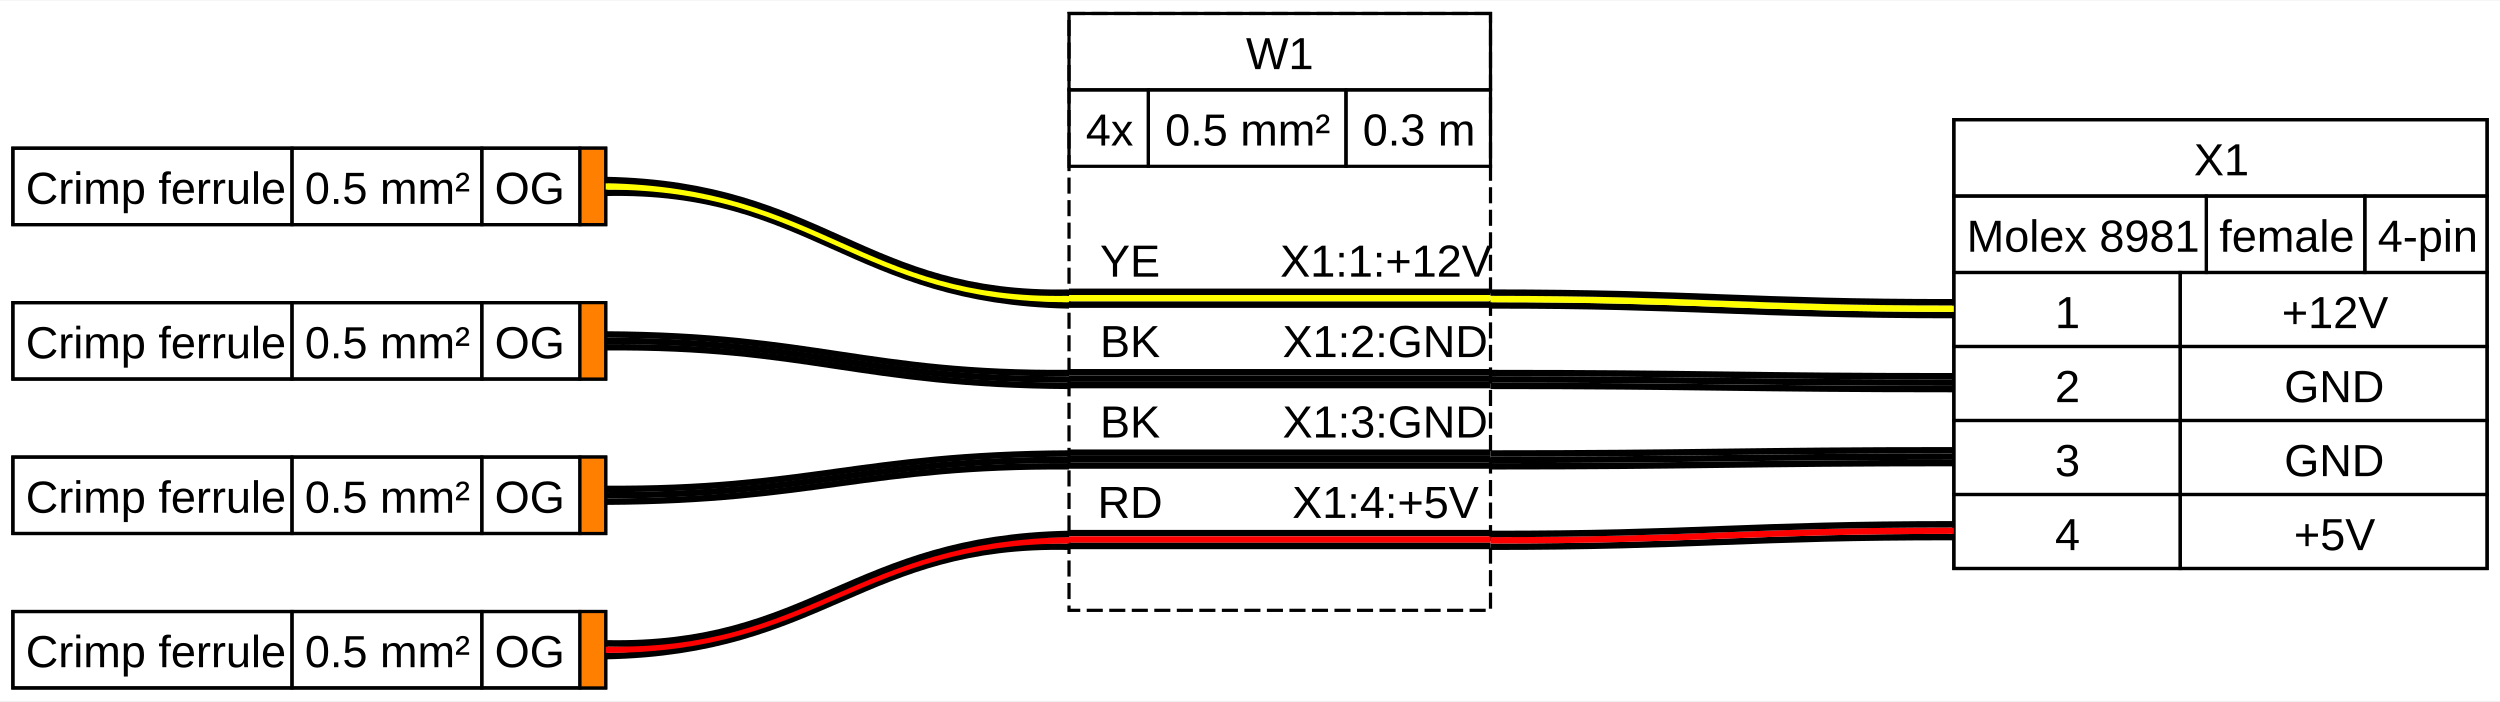
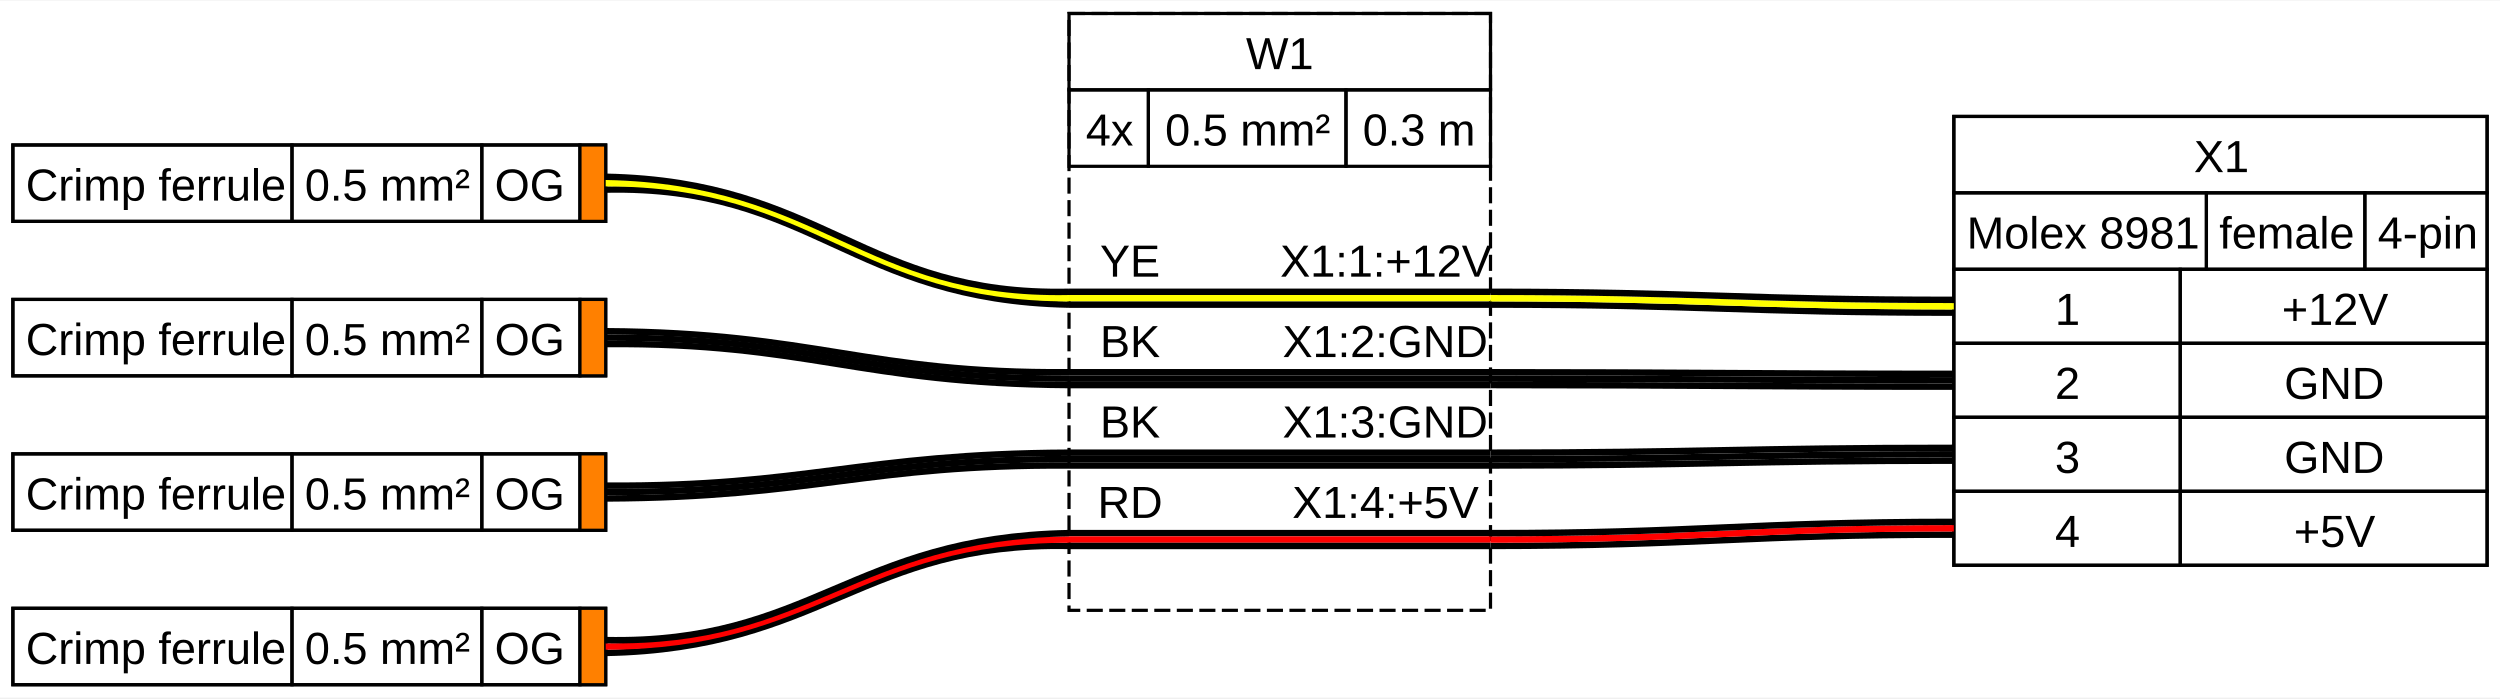
- <svg xmlns="http://www.w3.org/2000/svg" width="777pt" height="218pt" viewBox="0.00 0.00 777.00 217.62">
-   <g id="graph0" class="graph" transform="scale(1 1) rotate(0) translate(4 213.62)">
-     <polygon fill="#ffffff" stroke="none" points="-4,4 -4,-213.62 773,-213.62 773,4 -4,4" />
+ <svg xmlns="http://www.w3.org/2000/svg" width="777pt" height="217pt" viewBox="0.00 0.00 777.00 216.62">
+   <g id="graph0" class="graph" transform="scale(1 1) rotate(0) translate(4 212.62)">
+     <polygon fill="#ffffff" stroke="none" points="-4,4 -4,-212.62 773,-212.62 773,4 -4,4" />
    <g id="node1" class="node">
      <polygon fill="#ffffff" stroke="black" points="184.25,-167.75 0,-167.75 0,-144 184.25,-144 184.25,-167.75" />
      <polygon fill="none" stroke="black" points="0,-144 0,-167.75 86.75,-167.75 86.75,-144 0,-144" />
      <text text-anchor="start" x="4" y="-150.45" font-family="arial" font-size="14.00">Crimp ferrule</text>
      <polygon fill="none" stroke="black" points="86.75,-144 86.75,-167.75 145.75,-167.75 145.75,-144 86.75,-144" />
      <text text-anchor="start" x="90.75" y="-150.45" font-family="arial" font-size="14.00">0.5 mm²</text>
      <polygon fill="none" stroke="black" points="145.75,-144 145.75,-167.75 176.25,-167.75 176.25,-144 145.75,-144" />
      <text text-anchor="start" x="149.75" y="-150.45" font-family="arial" font-size="14.00">OG</text>
      <polygon fill="#ff8000" stroke="none" points="176.25,-144 176.25,-167.75 184.25,-167.75 184.25,-144 176.25,-144" />
      <polygon fill="none" stroke="black" points="176.25,-144 176.25,-167.75 184.25,-167.75 184.25,-144 176.25,-144" />
    </g>
    <g id="node6" class="node">
-       <polygon fill="#ffffff" stroke="black" stroke-dasharray="5,2" points="459.25,-209.62 328.25,-209.62 328.25,-24.12 459.25,-24.12 459.25,-209.62" />
-       <polygon fill="none" stroke="black" points="328.25,-185.88 328.25,-209.62 459.25,-209.62 459.25,-185.88 328.25,-185.88" />
-       <text text-anchor="start" x="383.25" y="-192.32" font-family="arial" font-size="14.00">W1</text>
-       <polygon fill="none" stroke="black" points="328.25,-162.12 328.25,-185.88 352.92,-185.88 352.92,-162.12 328.25,-162.12" />
-       <text text-anchor="start" x="333.46" y="-168.57" font-family="arial" font-size="14.00">4x</text>
-       <polygon fill="none" stroke="black" points="352.92,-162.12 352.92,-185.88 414.33,-185.88 414.33,-162.12 352.92,-162.12" />
-       <text text-anchor="start" x="358.12" y="-168.57" font-family="arial" font-size="14.00">0.5 mm²</text>
-       <polygon fill="none" stroke="black" points="414.33,-162.12 414.33,-185.88 459.25,-185.88 459.25,-162.12 414.33,-162.12" />
-       <text text-anchor="start" x="419.54" y="-168.57" font-family="arial" font-size="14.00">0.3 m</text>
-       <text text-anchor="start" x="329.88" y="-146.82" font-family="arial" font-size="14.00"> </text>
-       <text text-anchor="start" x="337.88" y="-127.83" font-family="arial" font-size="14.00">     YE    </text>
-       <text text-anchor="start" x="393.88" y="-127.83" font-family="arial" font-size="14.00">X1:1:+12V</text>
-       <polygon fill="#000000" stroke="none" points="328.25,-122.12 328.25,-124.12 459.25,-124.12 459.25,-122.12 328.25,-122.12" />
-       <polygon fill="#ffff00" stroke="none" points="328.25,-120.12 328.25,-122.12 459.25,-122.12 459.25,-120.12 328.25,-120.12" />
-       <polygon fill="#000000" stroke="none" points="328.25,-118.12 328.25,-120.12 459.25,-120.12 459.25,-118.12 328.25,-118.12" />
-       <text text-anchor="start" x="337.88" y="-102.83" font-family="arial" font-size="14.00">     BK    </text>
-       <text text-anchor="start" x="394.62" y="-102.83" font-family="arial" font-size="14.00">X1:2:GND</text>
-       <polygon fill="#000000" stroke="none" points="328.25,-97.12 328.25,-99.12 459.25,-99.12 459.25,-97.12 328.25,-97.12" />
-       <polygon fill="#000000" stroke="none" points="328.25,-95.12 328.25,-97.12 459.25,-97.12 459.25,-95.12 328.25,-95.12" />
-       <polygon fill="#000000" stroke="none" points="328.25,-93.12 328.25,-95.12 459.25,-95.12 459.25,-93.12 328.25,-93.12" />
-       <text text-anchor="start" x="337.88" y="-77.83" font-family="arial" font-size="14.00">     BK    </text>
-       <text text-anchor="start" x="394.62" y="-77.83" font-family="arial" font-size="14.00">X1:3:GND</text>
-       <polygon fill="#000000" stroke="none" points="328.25,-72.12 328.25,-74.12 459.25,-74.12 459.25,-72.12 328.25,-72.12" />
-       <polygon fill="#000000" stroke="none" points="328.25,-70.12 328.25,-72.12 459.25,-72.12 459.25,-70.12 328.25,-70.12" />
-       <polygon fill="#000000" stroke="none" points="328.25,-68.12 328.25,-70.12 459.25,-70.12 459.25,-68.12 328.25,-68.12" />
-       <text text-anchor="start" x="337.12" y="-52.83" font-family="arial" font-size="14.00">     RD    </text>
-       <text text-anchor="start" x="397.62" y="-52.83" font-family="arial" font-size="14.00">X1:4:+5V</text>
-       <polygon fill="#000000" stroke="none" points="328.25,-47.12 328.25,-49.12 459.25,-49.12 459.25,-47.12 328.25,-47.12" />
-       <polygon fill="#ff0000" stroke="none" points="328.25,-45.12 328.25,-47.12 459.25,-47.12 459.25,-45.12 328.25,-45.12" />
-       <polygon fill="#000000" stroke="none" points="328.25,-43.12 328.25,-45.12 459.25,-45.12 459.25,-43.12 328.25,-43.12" />
-       <text text-anchor="start" x="329.88" y="-27.82" font-family="arial" font-size="14.00"> </text>
+       <polygon fill="#ffffff" stroke="black" stroke-dasharray="5,2" points="459.25,-208.62 328.25,-208.62 328.25,-23.12 459.25,-23.12 459.25,-208.62" />
+       <polygon fill="none" stroke="black" points="328.25,-184.88 328.25,-208.62 459.25,-208.62 459.25,-184.88 328.25,-184.88" />
+       <text text-anchor="start" x="383.25" y="-191.32" font-family="arial" font-size="14.00">W1</text>
+       <polygon fill="none" stroke="black" points="328.25,-161.12 328.25,-184.88 352.92,-184.88 352.92,-161.12 328.25,-161.12" />
+       <text text-anchor="start" x="333.46" y="-167.57" font-family="arial" font-size="14.00">4x</text>
+       <polygon fill="none" stroke="black" points="352.92,-161.12 352.92,-184.88 414.33,-184.88 414.33,-161.12 352.92,-161.12" />
+       <text text-anchor="start" x="358.12" y="-167.57" font-family="arial" font-size="14.00">0.5 mm²</text>
+       <polygon fill="none" stroke="black" points="414.33,-161.12 414.33,-184.88 459.25,-184.88 459.25,-161.12 414.33,-161.12" />
+       <text text-anchor="start" x="419.54" y="-167.57" font-family="arial" font-size="14.00">0.3 m</text>
+       <text text-anchor="start" x="329.88" y="-145.82" font-family="arial" font-size="14.00"> </text>
+       <text text-anchor="start" x="337.88" y="-126.83" font-family="arial" font-size="14.00">     YE    </text>
+       <text text-anchor="start" x="393.88" y="-126.83" font-family="arial" font-size="14.00">X1:1:+12V</text>
+       <polygon fill="#000000" stroke="none" points="328.25,-121.12 328.25,-123.12 459.25,-123.12 459.25,-121.12 328.25,-121.12" />
+       <polygon fill="#ffff00" stroke="none" points="328.25,-119.12 328.25,-121.12 459.25,-121.12 459.25,-119.12 328.25,-119.12" />
+       <polygon fill="#000000" stroke="none" points="328.25,-117.12 328.25,-119.12 459.25,-119.12 459.25,-117.12 328.25,-117.12" />
+       <text text-anchor="start" x="337.88" y="-101.83" font-family="arial" font-size="14.00">     BK    </text>
+       <text text-anchor="start" x="394.62" y="-101.83" font-family="arial" font-size="14.00">X1:2:GND</text>
+       <polygon fill="#000000" stroke="none" points="328.25,-96.12 328.25,-98.12 459.25,-98.12 459.25,-96.12 328.25,-96.12" />
+       <polygon fill="#000000" stroke="none" points="328.25,-94.12 328.25,-96.12 459.25,-96.12 459.25,-94.12 328.25,-94.12" />
+       <polygon fill="#000000" stroke="none" points="328.25,-92.12 328.25,-94.12 459.25,-94.12 459.25,-92.12 328.25,-92.12" />
+       <text text-anchor="start" x="337.88" y="-76.83" font-family="arial" font-size="14.00">     BK    </text>
+       <text text-anchor="start" x="394.62" y="-76.83" font-family="arial" font-size="14.00">X1:3:GND</text>
+       <polygon fill="#000000" stroke="none" points="328.25,-71.12 328.25,-73.12 459.25,-73.12 459.25,-71.12 328.25,-71.12" />
+       <polygon fill="#000000" stroke="none" points="328.25,-69.12 328.25,-71.12 459.25,-71.12 459.25,-69.12 328.25,-69.12" />
+       <polygon fill="#000000" stroke="none" points="328.25,-67.12 328.25,-69.12 459.25,-69.12 459.25,-67.12 328.25,-67.12" />
+       <text text-anchor="start" x="337.12" y="-51.83" font-family="arial" font-size="14.00">     RD    </text>
+       <text text-anchor="start" x="397.62" y="-51.83" font-family="arial" font-size="14.00">X1:4:+5V</text>
+       <polygon fill="#000000" stroke="none" points="328.25,-46.12 328.25,-48.12 459.25,-48.12 459.25,-46.12 328.25,-46.12" />
+       <polygon fill="#ff0000" stroke="none" points="328.25,-44.12 328.25,-46.12 459.25,-46.12 459.25,-44.12 328.25,-44.12" />
+       <polygon fill="#000000" stroke="none" points="328.25,-42.12 328.25,-44.12 459.25,-44.12 459.25,-42.12 328.25,-42.12" />
+       <text text-anchor="start" x="329.88" y="-26.82" font-family="arial" font-size="14.00"> </text>
    </g>
    <g id="edge1" class="edge">
-       <path fill="none" stroke="#000000" stroke-width="2" d="M184.25,-153.88C248.23,-155.21 260.5,-120.21 328.25,-118.88" />
-       <path fill="none" stroke="#ffff00" stroke-width="2" d="M184.25,-155.88C250.11,-155.88 262.39,-120.88 328.25,-120.88" />
-       <path fill="none" stroke="#000000" stroke-width="2" d="M184.25,-157.87C252,-156.54 264.27,-121.54 328.25,-122.87" />
+       <path fill="none" stroke="#000000" stroke-width="2" d="M184.25,-153.88C248.3,-155.23 260.41,-119.48 328.25,-118.13" />
+       <path fill="none" stroke="#ffff00" stroke-width="2" d="M184.25,-155.88C250.19,-155.88 262.31,-120.12 328.25,-120.13" />
+       <path fill="none" stroke="#000000" stroke-width="2" d="M184.25,-157.87C252.09,-156.52 264.2,-120.77 328.25,-122.12" />
    </g>
    <g id="node2" class="node">
      <polygon fill="#ffffff" stroke="black" points="184.25,-119.75 0,-119.75 0,-96 184.25,-96 184.25,-119.75" />
      <polygon fill="none" stroke="black" points="0,-96 0,-119.75 86.75,-119.75 86.75,-96 0,-96" />
      <text text-anchor="start" x="4" y="-102.45" font-family="arial" font-size="14.00">Crimp ferrule</text>
      <polygon fill="none" stroke="black" points="86.75,-96 86.75,-119.75 145.75,-119.75 145.75,-96 86.75,-96" />
      <text text-anchor="start" x="90.75" y="-102.45" font-family="arial" font-size="14.00">0.5 mm²</text>
      <polygon fill="none" stroke="black" points="145.75,-96 145.75,-119.75 176.25,-119.75 176.25,-96 145.75,-96" />
      <text text-anchor="start" x="149.75" y="-102.45" font-family="arial" font-size="14.00">OG</text>
      <polygon fill="#ff8000" stroke="none" points="176.25,-96 176.25,-119.75 184.25,-119.75 184.25,-96 176.25,-96" />
      <polygon fill="none" stroke="black" points="176.25,-96 176.25,-119.75 184.25,-119.75 184.25,-96 176.25,-96" />
    </g>
    <g id="edge3" class="edge">
-       <path fill="none" stroke="#000000" stroke-width="2" d="M184.25,-105.88C247.25,-106.29 262.81,-94.29 328.25,-93.88" />
-       <path fill="none" stroke="#000000" stroke-width="2" d="M184.25,-107.87C248.47,-107.87 264.03,-95.87 328.25,-95.87" />
-       <path fill="none" stroke="#000000" stroke-width="2" d="M184.25,-109.87C249.69,-109.46 265.25,-97.46 328.25,-97.87" />
+       <path fill="none" stroke="#000000" stroke-width="2" d="M184.25,-105.88C247.23,-106.33 262.73,-93.58 328.25,-93.13" />
+       <path fill="none" stroke="#000000" stroke-width="2" d="M184.25,-107.88C248.5,-107.88 264,-95.12 328.25,-95.13" />
+       <path fill="none" stroke="#000000" stroke-width="2" d="M184.25,-109.87C249.77,-109.42 265.27,-96.67 328.25,-97.12" />
    </g>
    <g id="node3" class="node">
      <polygon fill="#ffffff" stroke="black" points="184.25,-71.75 0,-71.75 0,-48 184.25,-48 184.25,-71.75" />
      <polygon fill="none" stroke="black" points="0,-48 0,-71.75 86.75,-71.75 86.75,-48 0,-48" />
      <text text-anchor="start" x="4" y="-54.45" font-family="arial" font-size="14.00">Crimp ferrule</text>
      <polygon fill="none" stroke="black" points="86.75,-48 86.75,-71.75 145.75,-71.75 145.75,-48 86.75,-48" />
      <text text-anchor="start" x="90.75" y="-54.45" font-family="arial" font-size="14.00">0.5 mm²</text>
      <polygon fill="none" stroke="black" points="145.75,-48 145.75,-71.75 176.25,-71.75 176.25,-48 145.75,-48" />
      <text text-anchor="start" x="149.75" y="-54.45" font-family="arial" font-size="14.00">OG</text>
      <polygon fill="#ff8000" stroke="none" points="176.25,-48 176.25,-71.75 184.25,-71.75 184.25,-48 176.25,-48" />
      <polygon fill="none" stroke="black" points="176.25,-48 176.25,-71.75 184.25,-71.75 184.25,-48 176.25,-48" />
    </g>
    <g id="edge5" class="edge">
-       <path fill="none" stroke="#000000" stroke-width="2" d="M184.25,-57.88C249.59,-58.24 265.21,-69.24 328.25,-68.88" />
-       <path fill="none" stroke="#000000" stroke-width="2" d="M184.25,-59.88C248.44,-59.88 264.06,-70.87 328.25,-70.88" />
-       <path fill="none" stroke="#000000" stroke-width="2" d="M184.25,-61.87C247.29,-61.51 262.91,-72.51 328.25,-72.87" />
+       <path fill="none" stroke="#000000" stroke-width="2" d="M184.25,-57.88C249.51,-58.2 265.18,-68.45 328.25,-68.13" />
+       <path fill="none" stroke="#000000" stroke-width="2" d="M184.25,-59.87C248.41,-59.88 264.09,-70.12 328.25,-70.13" />
+       <path fill="none" stroke="#000000" stroke-width="2" d="M184.25,-61.87C247.32,-61.55 262.99,-71.8 328.25,-72.12" />
    </g>
    <g id="node4" class="node">
      <polygon fill="#ffffff" stroke="black" points="184.25,-23.75 0,-23.75 0,0 184.25,0 184.25,-23.75" />
      <polygon fill="none" stroke="black" points="0,0 0,-23.75 86.75,-23.75 86.75,0 0,0" />
      <text text-anchor="start" x="4" y="-6.45" font-family="arial" font-size="14.00">Crimp ferrule</text>
      <polygon fill="none" stroke="black" points="86.75,0 86.75,-23.75 145.75,-23.75 145.75,0 86.75,0" />
      <text text-anchor="start" x="90.75" y="-6.45" font-family="arial" font-size="14.00">0.5 mm²</text>
      <polygon fill="none" stroke="black" points="145.75,0 145.75,-23.75 176.25,-23.75 176.25,0 145.75,0" />
      <text text-anchor="start" x="149.75" y="-6.45" font-family="arial" font-size="14.00">OG</text>
      <polygon fill="#ff8000" stroke="none" points="176.25,0 176.25,-23.75 184.25,-23.75 184.25,0 176.25,0" />
      <polygon fill="none" stroke="black" points="176.25,0 176.25,-23.75 184.25,-23.75 184.25,0 176.25,0" />
    </g>
    <g id="edge7" class="edge">
-       <path fill="none" stroke="#000000" stroke-width="2" d="M184.25,-9.88C251.89,-11.19 264.37,-45.19 328.25,-43.88" />
-       <path fill="none" stroke="#ff0000" stroke-width="2" d="M184.25,-11.88C250.01,-11.88 262.49,-45.88 328.25,-45.88" />
-       <path fill="none" stroke="#000000" stroke-width="2" d="M184.25,-13.87C248.13,-12.56 260.61,-46.56 328.25,-47.87" />
+       <path fill="none" stroke="#000000" stroke-width="2" d="M184.25,-9.88C251.8,-11.16 264.44,-44.41 328.25,-43.13" />
+       <path fill="none" stroke="#ff0000" stroke-width="2" d="M184.25,-11.88C249.93,-11.88 262.57,-45.13 328.25,-45.12" />
+       <path fill="none" stroke="#000000" stroke-width="2" d="M184.25,-13.87C248.06,-12.59 260.7,-45.84 328.25,-47.12" />
    </g>
    <g id="node5" class="node">
      <polygon fill="#ffffff" stroke="black" points="769,-176.62 603.25,-176.62 603.25,-37.12 769,-37.12 769,-176.62" />
      <polygon fill="none" stroke="black" points="603.25,-152.88 603.25,-176.62 769,-176.62 769,-152.88 603.25,-152.88" />
      <text text-anchor="start" x="677.88" y="-159.32" font-family="arial" font-size="14.00">X1</text>
      <polygon fill="none" stroke="black" points="603.25,-129.12 603.25,-152.88 681.75,-152.88 681.75,-129.12 603.25,-129.12" />
      <text text-anchor="start" x="607.25" y="-135.57" font-family="arial" font-size="14.00">Molex 8981</text>
      <polygon fill="none" stroke="black" points="681.75,-129.12 681.75,-152.88 731,-152.88 731,-129.12 681.75,-129.12" />
      <text text-anchor="start" x="685.75" y="-135.57" font-family="arial" font-size="14.00">female</text>
      <polygon fill="none" stroke="black" points="731,-129.12 731,-152.88 769,-152.88 769,-129.12 731,-129.12" />
      <text text-anchor="start" x="735" y="-135.57" font-family="arial" font-size="14.00">4-pin</text>
      <polygon fill="none" stroke="black" points="603.25,-106.12 603.25,-129.12 673.62,-129.12 673.62,-106.12 603.25,-106.12" />
      <text text-anchor="start" x="634.69" y="-111.83" font-family="arial" font-size="14.00">1</text>
      <polygon fill="none" stroke="black" points="673.62,-106.12 673.62,-129.12 769,-129.12 769,-106.12 673.62,-106.12" />
      <text text-anchor="start" x="705.19" y="-111.83" font-family="arial" font-size="14.00">+12V</text>
      <polygon fill="none" stroke="black" points="603.25,-83.12 603.25,-106.12 673.62,-106.12 673.62,-83.12 603.25,-83.12" />
      <text text-anchor="start" x="634.69" y="-88.83" font-family="arial" font-size="14.00">2</text>
      <polygon fill="none" stroke="black" points="673.62,-83.12 673.62,-106.12 769,-106.12 769,-83.12 673.62,-83.12" />
      <text text-anchor="start" x="705.94" y="-88.83" font-family="arial" font-size="14.00">GND</text>
      <polygon fill="none" stroke="black" points="603.25,-60.12 603.25,-83.12 673.62,-83.12 673.62,-60.12 603.25,-60.12" />
      <text text-anchor="start" x="634.69" y="-65.83" font-family="arial" font-size="14.00">3</text>
      <polygon fill="none" stroke="black" points="673.62,-60.12 673.62,-83.12 769,-83.12 769,-60.12 673.62,-60.12" />
      <text text-anchor="start" x="705.94" y="-65.83" font-family="arial" font-size="14.00">GND</text>
      <polygon fill="none" stroke="black" points="603.25,-37.12 603.25,-60.12 673.62,-60.12 673.62,-37.12 603.25,-37.12" />
      <text text-anchor="start" x="634.69" y="-42.83" font-family="arial" font-size="14.00">4</text>
      <polygon fill="none" stroke="black" points="673.62,-37.12 673.62,-60.12 769,-60.12 769,-37.12 673.62,-37.12" />
      <text text-anchor="start" x="708.94" y="-42.83" font-family="arial" font-size="14.00">+5V</text>
    </g>
    <g id="edge2" class="edge">
-       <path fill="none" stroke="#000000" stroke-width="2" d="M459.25,-118.88C522.89,-118.91 538.87,-115.91 603.25,-115.88" />
-       <path fill="none" stroke="#ffff00" stroke-width="2" d="M459.25,-120.87C523.26,-120.88 539.24,-117.88 603.25,-117.87" />
-       <path fill="none" stroke="#000000" stroke-width="2" d="M459.25,-122.87C523.63,-122.84 539.61,-119.84 603.25,-119.87" />
+       <path fill="none" stroke="#000000" stroke-width="2" d="M459.25,-118.13C522.95,-118.15 538.93,-115.65 603.25,-115.63" />
+       <path fill="none" stroke="#ffff00" stroke-width="2" d="M459.25,-120.12C523.26,-120.13 539.24,-117.63 603.25,-117.62" />
+       <path fill="none" stroke="#000000" stroke-width="2" d="M459.25,-122.12C523.57,-122.1 539.55,-119.6 603.25,-119.62" />
    </g>
    <g id="edge4" class="edge">
-       <path fill="none" stroke="#000000" stroke-width="2" d="M459.25,-93.88C523.13,-93.88 539.12,-92.88 603.25,-92.88" />
-       <path fill="none" stroke="#000000" stroke-width="2" d="M459.25,-95.88C523.25,-95.88 539.25,-94.88 603.25,-94.88" />
-       <path fill="none" stroke="#000000" stroke-width="2" d="M459.25,-97.87C523.38,-97.87 539.37,-96.87 603.25,-96.87" />
+       <path fill="none" stroke="#000000" stroke-width="2" d="M459.25,-93.13C523.19,-93.13 539.19,-92.63 603.25,-92.63" />
+       <path fill="none" stroke="#000000" stroke-width="2" d="M459.25,-95.12C523.25,-95.12 539.25,-94.62 603.25,-94.62" />
+       <path fill="none" stroke="#000000" stroke-width="2" d="M459.25,-97.12C523.31,-97.12 539.31,-96.62 603.25,-96.62" />
    </g>
    <g id="edge6" class="edge">
-       <path fill="none" stroke="#000000" stroke-width="2" d="M459.25,-68.88C523.38,-68.88 539.37,-69.88 603.25,-69.88" />
-       <path fill="none" stroke="#000000" stroke-width="2" d="M459.25,-70.88C523.25,-70.88 539.25,-71.88 603.25,-71.88" />
-       <path fill="none" stroke="#000000" stroke-width="2" d="M459.25,-72.87C523.13,-72.87 539.12,-73.87 603.25,-73.87" />
+       <path fill="none" stroke="#000000" stroke-width="2" d="M459.25,-68.13C523.44,-68.13 539.43,-69.63 603.25,-69.63" />
+       <path fill="none" stroke="#000000" stroke-width="2" d="M459.25,-70.12C523.25,-70.12 539.25,-71.62 603.25,-71.62" />
+       <path fill="none" stroke="#000000" stroke-width="2" d="M459.25,-72.12C523.07,-72.12 539.06,-73.62 603.25,-73.62" />
    </g>
    <g id="edge8" class="edge">
-       <path fill="none" stroke="#000000" stroke-width="2" d="M459.25,-43.88C523.63,-43.91 539.61,-46.91 603.25,-46.88" />
-       <path fill="none" stroke="#ff0000" stroke-width="2" d="M459.25,-45.88C523.26,-45.88 539.24,-48.88 603.25,-48.88" />
-       <path fill="none" stroke="#000000" stroke-width="2" d="M459.25,-47.87C522.89,-47.84 538.87,-50.84 603.25,-50.87" />
+       <path fill="none" stroke="#000000" stroke-width="2" d="M459.25,-43.13C523.7,-43.17 539.66,-46.67 603.25,-46.63" />
+       <path fill="none" stroke="#ff0000" stroke-width="2" d="M459.25,-45.12C523.27,-45.12 539.23,-48.62 603.25,-48.62" />
+       <path fill="none" stroke="#000000" stroke-width="2" d="M459.25,-47.12C522.84,-47.08 538.8,-50.58 603.25,-50.62" />
    </g>
  </g>
</svg>
